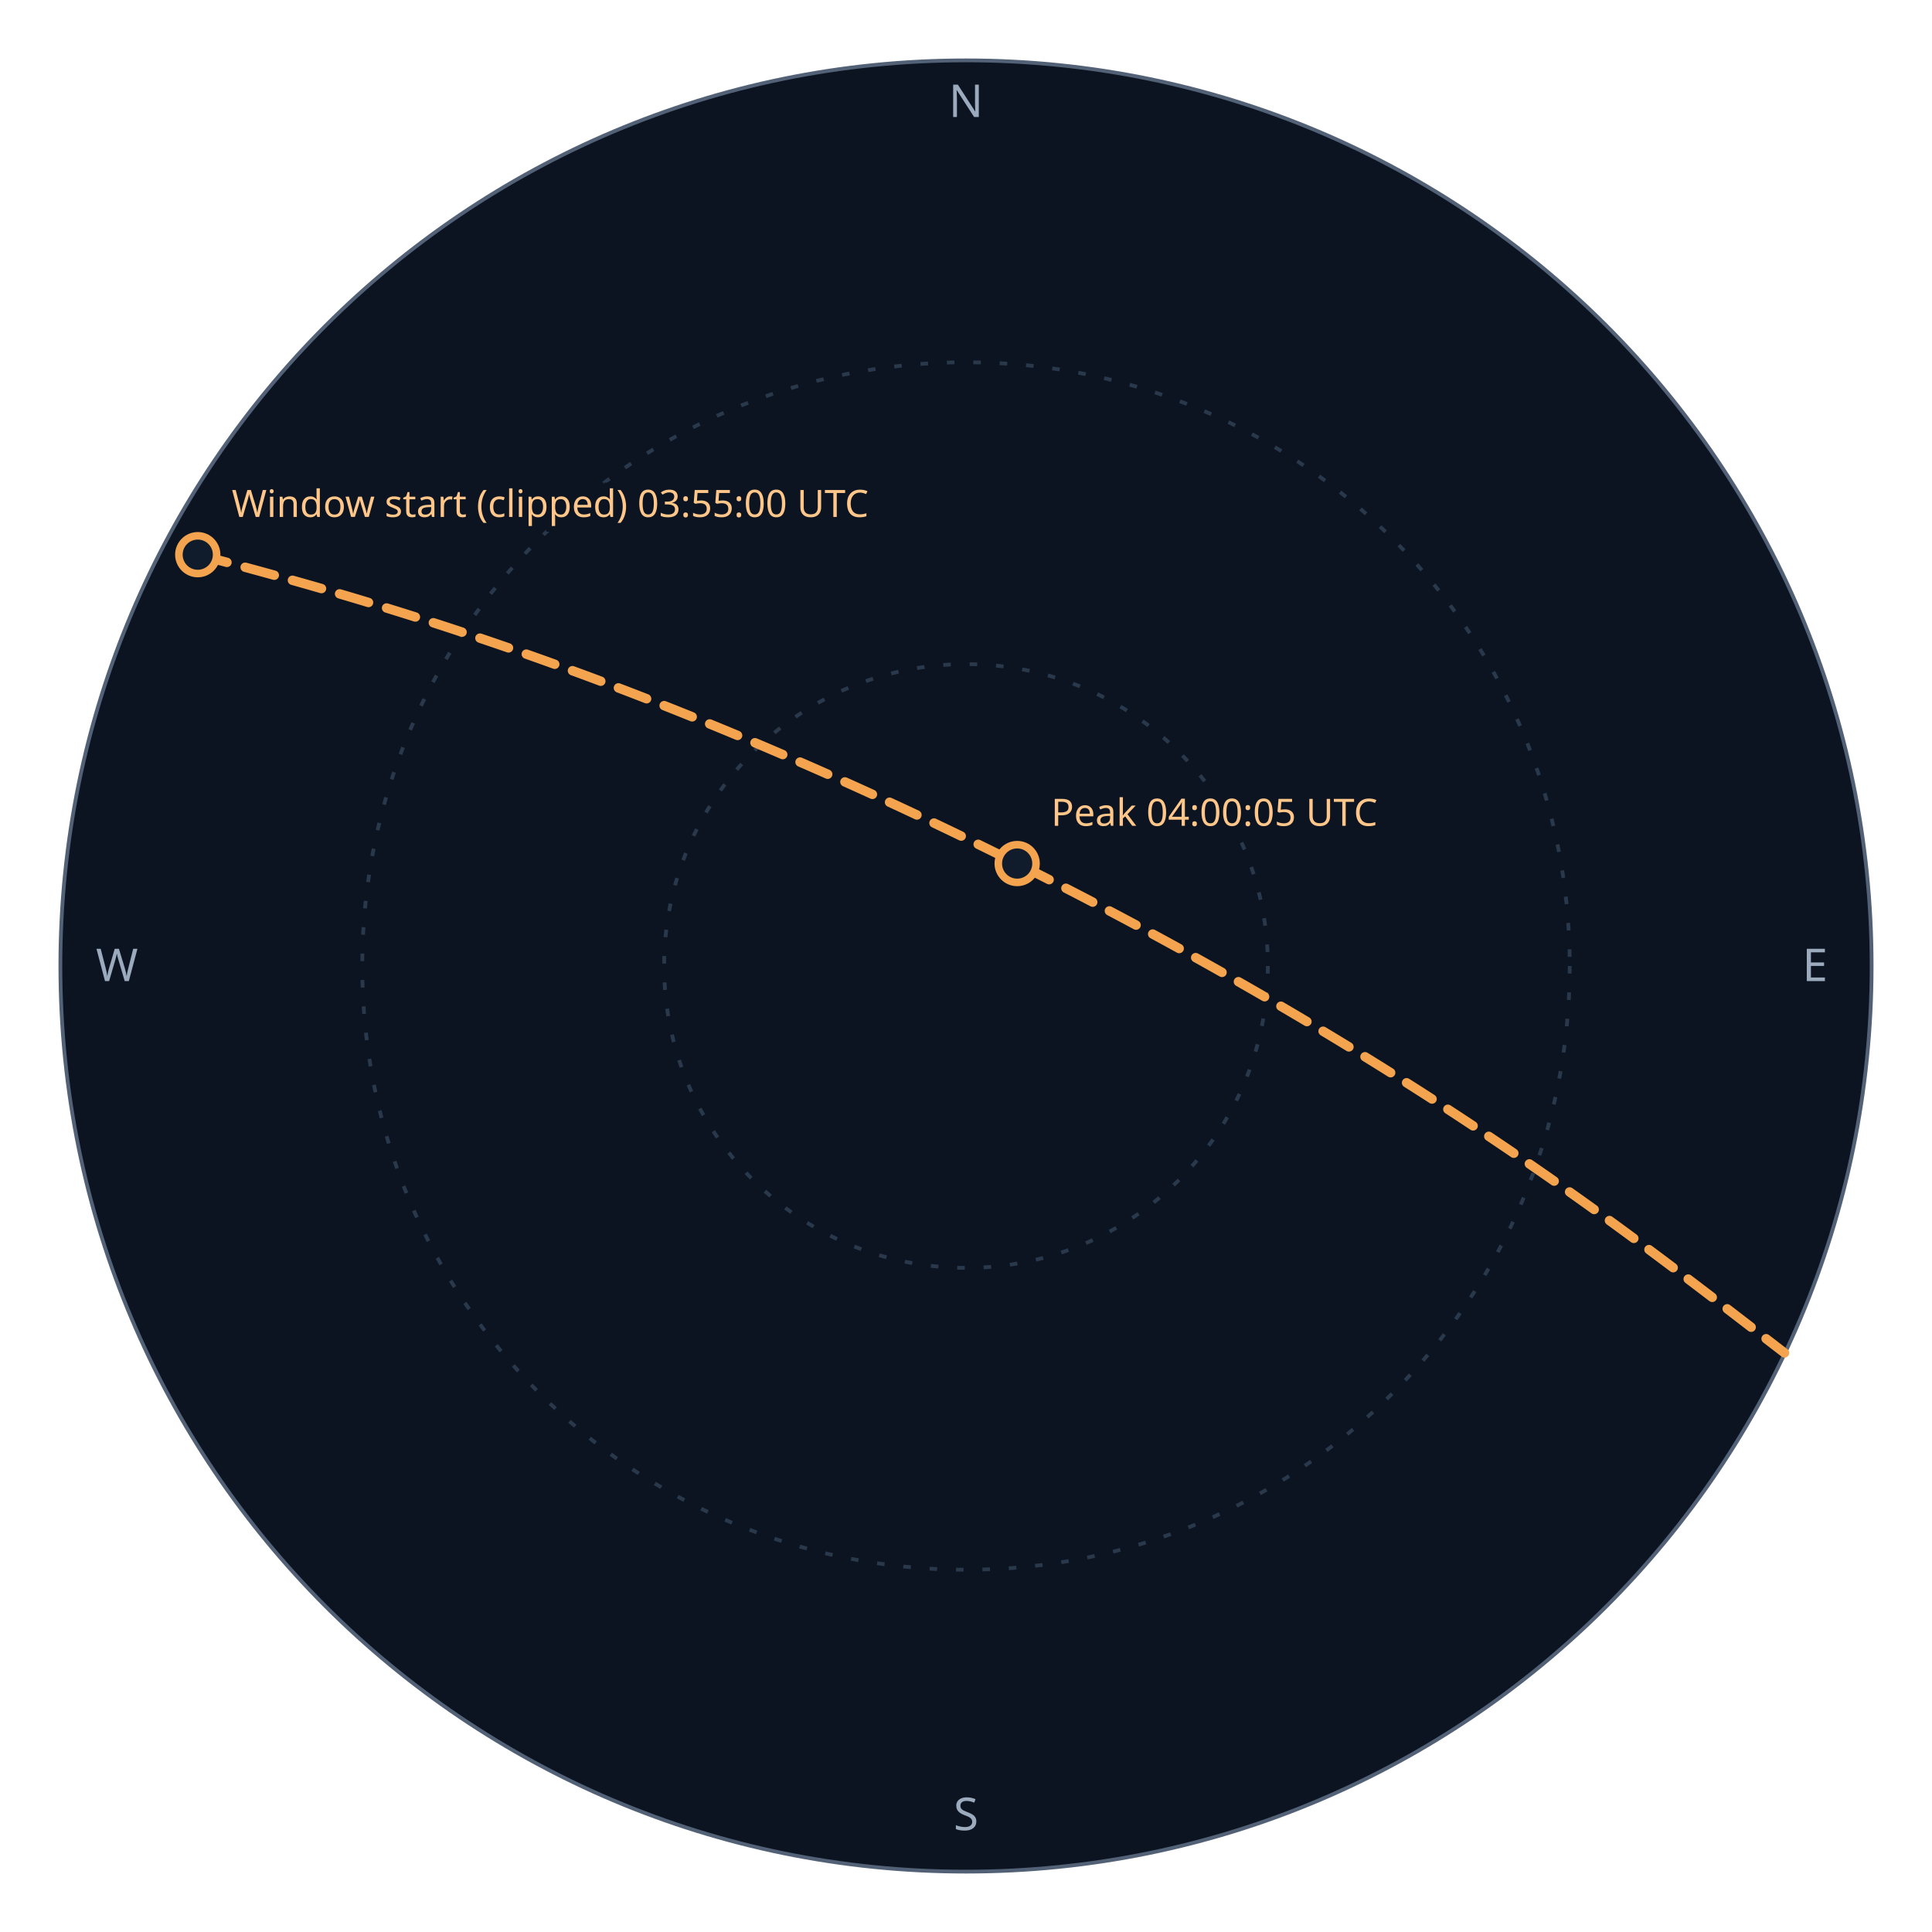
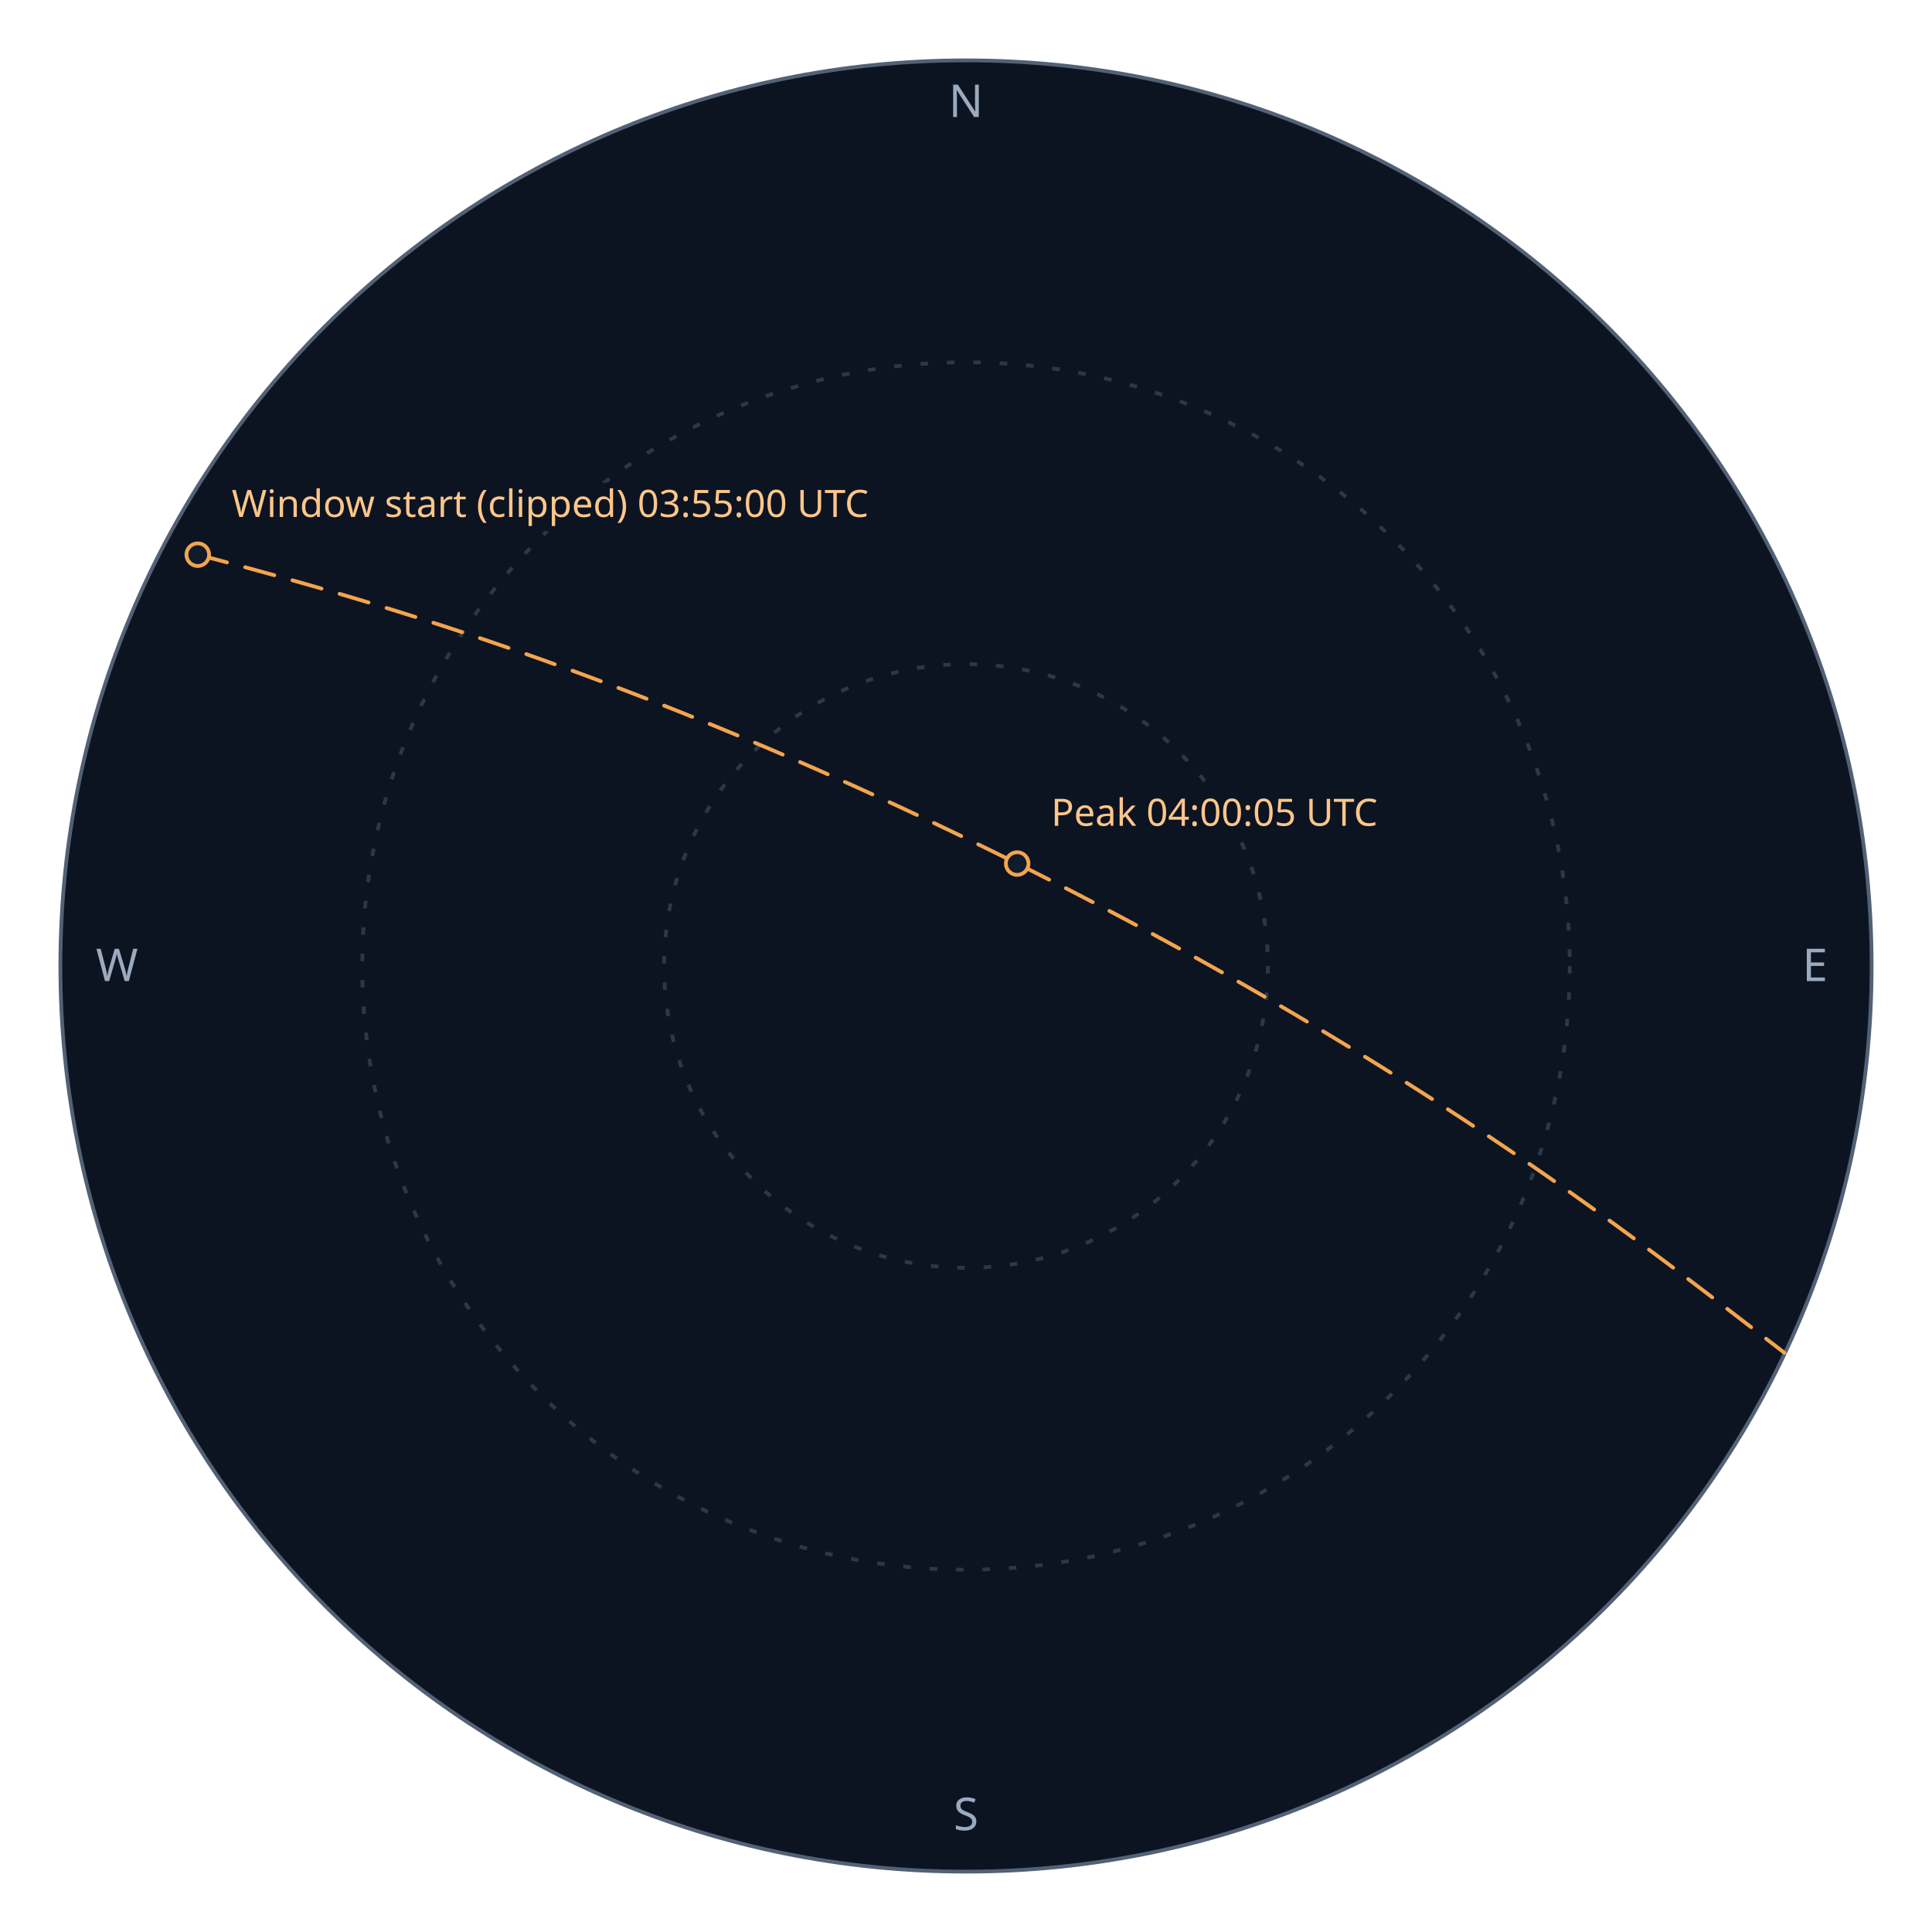
<svg xmlns="http://www.w3.org/2000/svg" viewBox="0 0 512 512" role="img" aria-label="Full angular satellite planning paths and prediction points on a fixed full-sky hemisphere" b-cd9nkyb1lk="">
  <style>.satellite-arc { margin: 1rem 0; }
.satellite-arc &gt; svg { display: block; width: min(100%, 36rem); margin-inline: auto; }
.sky-disc { fill: #0c1422; stroke: #536176; }
.sky-grid { fill: none; stroke: #29384b; stroke-dasharray: 2 5; }
.sky-axis { fill: #9caabe; font: 12px sans-serif; }
- .predicted-path { fill: none; stroke: #f4a44e; stroke-width: 2.5; stroke-dasharray: 8 5; stroke-linecap: round; stroke-linejoin: round; vector-effect: non-scaling-stroke; }
- .prediction-point { fill: #f4a44e; stroke: #f4a44e; stroke-width: 2; vector-effect: non-scaling-stroke; }
- .arc-anchor { fill: #101b2b; stroke: #f4a44e; stroke-width: 2; }
+ .predicted-path { fill: none; stroke: #f4a44e; stroke-width: 1; stroke-dasharray: 8 5; stroke-linecap: round; stroke-linejoin: round; vector-effect: non-scaling-stroke; }
+ .prediction-point { fill: #f4a44e; stroke: #f4a44e; stroke-width: 1; vector-effect: non-scaling-stroke; }
+ .arc-anchor { fill: #101b2b; stroke: #f4a44e; stroke-width: 1; }
.arc-time-label text { fill: #ffc689; stroke: #0c1422; stroke-width: 3px; paint-order: stroke; font: 10px sans-serif; }
figcaption, .anchor-facts, .satellite-arc p { font-size: .82rem; line-height: 1.6; }
.anchor-facts dt { margin-top: .6rem; font-weight: 600; }
.anchor-facts dd { margin: .2rem 0; }
.rig-preview { border: 1px solid #344258; border-radius: .5rem; padding: 1rem; }
.rig-preview svg { display: block; width: min(100%, 36rem); max-height: 30rem; margin-inline: auto; background: #0c1422; }
</style>
  <circle class="sky-disc" cx="256" cy="256" r="240" b-cd9nkyb1lk="" />
  <circle class="sky-grid" cx="256" cy="256" r="160" b-cd9nkyb1lk="" />
  <circle class="sky-grid" cx="256" cy="256" r="80" b-cd9nkyb1lk="" />
  <text class="sky-axis" x="256" y="31" text-anchor="middle" b-cd9nkyb1lk="">N</text>
  <text class="sky-axis" x="481" y="260" text-anchor="middle" b-cd9nkyb1lk="">E</text>
  <text class="sky-axis" x="256" y="485" text-anchor="middle" b-cd9nkyb1lk="">S</text>
  <text class="sky-axis" x="31" y="260" text-anchor="middle" b-cd9nkyb1lk="">W</text>
  <polyline class="predicted-path" points="52.407,146.994 52.596,147.043 52.785,147.092 52.975,147.142 53.165,147.192 53.356,147.242 53.548,147.292 53.741,147.342 53.934,147.393 54.128,147.443 54.322,147.494 54.518,147.546 54.714,147.597 54.911,147.649 55.108,147.7 55.307,147.753 55.506,147.805 55.706,147.857 55.906,147.91 56.108,147.963 56.31,148.016 56.513,148.07 56.717,148.124 56.921,148.178 57.127,148.232 57.333,148.286 57.54,148.341 57.748,148.396 57.957,148.451 58.166,148.507 58.377,148.562 58.588,148.618 58.8,148.675 59.014,148.731 59.228,148.788 59.443,148.845 59.658,148.903 59.875,148.96 60.093,149.018 60.312,149.077 60.531,149.135 60.752,149.194 60.974,149.253 61.196,149.313 61.42,149.372 61.644,149.432 61.87,149.493 62.097,149.554 62.324,149.615 62.553,149.676 62.783,149.738 63.014,149.8 63.246,149.862 63.479,149.925 63.713,149.988 63.948,150.051 64.185,150.115 64.422,150.179 64.661,150.243 64.901,150.308 65.142,150.373 65.384,150.439 65.628,150.505 65.872,150.571 66.118,150.637 66.366,150.705 66.614,150.772 66.864,150.84 67.115,150.908 67.367,150.977 67.621,151.046 67.876,151.115 68.132,151.185 68.39,151.256 68.649,151.326 68.909,151.398 69.171,151.469 69.435,151.541 69.699,151.614 69.966,151.687 70.233,151.761 70.503,151.835 70.773,151.909 71.046,151.984 71.319,152.059 71.595,152.135 71.872,152.212 72.15,152.289 72.43,152.366 72.712,152.444 72.996,152.523 73.281,152.602 73.568,152.682 73.856,152.762 74.147,152.843 74.439,152.924 74.733,153.006 75.028,153.088 75.326,153.171 75.625,153.255 75.927,153.339 76.23,153.424 76.535,153.51 76.842,153.596 77.151,153.683 77.462,153.77 77.775,153.858 78.09,153.947 78.407,154.037 78.727,154.127 79.048,154.218 79.372,154.309 79.697,154.402 80.025,154.495 80.356,154.588 80.688,154.683 81.023,154.778 81.36,154.874 81.699,154.971 82.041,155.069 82.386,155.167 82.732,155.267 83.082,155.367 83.433,155.468 83.788,155.57 84.144,155.673 84.504,155.776 84.866,155.881 85.231,155.986 85.599,156.092 85.969,156.2 86.342,156.308 86.718,156.417 87.097,156.528 87.479,156.639 87.864,156.751 88.252,156.864 88.643,156.979 89.037,157.094 89.434,157.211 89.834,157.328 90.237,157.447 90.644,157.567 91.054,157.688 91.468,157.81 91.885,157.934 92.305,158.058 92.729,158.184 93.157,158.311 93.588,158.44 94.022,158.569 94.461,158.7 94.903,158.833 95.349,158.967 95.799,159.102 96.253,159.238 96.711,159.376 97.173,159.516 97.639,159.657 98.11,159.799 98.584,159.943 99.063,160.089 99.547,160.236 100.034,160.385 100.527,160.535 101.024,160.688 101.525,160.841 102.032,160.997 102.543,161.154 103.059,161.314 103.58,161.475 104.106,161.638 104.637,161.803 105.173,161.969 105.715,162.138 106.262,162.309 106.814,162.482 107.372,162.657 107.935,162.834 108.505,163.013 109.08,163.194 109.661,163.378 110.248,163.564 110.841,163.752 111.44,163.943 112.045,164.136 112.657,164.332 113.275,164.53 113.9,164.731 114.532,164.934 115.17,165.14 115.816,165.349 116.468,165.56 117.127,165.775 117.794,165.992 118.468,166.212 119.15,166.435 119.839,166.662 120.536,166.891 121.241,167.123 121.954,167.359 122.675,167.598 123.404,167.841 124.141,168.087 124.888,168.336 125.642,168.589 126.406,168.846 127.178,169.106 127.96,169.37 128.751,169.638 129.551,169.91 130.361,170.186 131.181,170.466 132.01,170.75 132.85,171.039 133.699,171.332 134.559,171.629 135.43,171.931 136.311,172.238 137.203,172.549 138.106,172.865 139.02,173.186 139.945,173.512 140.882,173.843 141.831,174.179 142.792,174.521 143.765,174.868 144.75,175.22 145.747,175.578 146.757,175.942 147.78,176.312 148.816,176.687 149.865,177.069 150.927,177.457 152.003,177.851 153.093,178.252 154.196,178.659 155.314,179.073 156.446,179.494 157.592,179.921 158.753,180.356 159.929,180.798 161.12,181.247 162.326,181.703 163.548,182.167 164.785,182.639 166.037,183.118 167.306,183.606 168.591,184.101 169.891,184.605 171.208,185.117 172.542,185.637 173.892,186.166 175.259,186.704 176.643,187.25 178.044,187.805 179.461,188.37 180.896,188.943 182.349,189.526 183.818,190.119 185.305,190.72 186.809,191.332 188.331,191.953 189.871,192.584 191.427,193.225 193.002,193.875 194.594,194.536 196.203,195.207 197.829,195.888 199.473,196.58 201.134,197.281 202.813,197.993 204.508,198.716 206.22,199.449 207.948,200.192 209.693,200.946 211.454,201.71 213.231,202.484 215.024,203.269 216.832,204.064 218.655,204.87 220.493,205.686 222.345,206.512 224.211,207.347 226.091,208.193 227.983,209.049 229.888,209.914 231.806,210.789 233.734,211.673 235.674,212.567 237.624,213.469 239.584,214.38 241.553,215.3 243.531,216.228 245.517,217.164 247.51,218.108 249.509,219.059 251.514,220.018 253.525,220.984 255.539,221.956 257.558,222.934 259.579,223.919 261.602,224.909 263.626,225.904 265.651,226.904 267.676,227.909 269.561,228.848 271.583,229.86 273.602,230.876 275.618,231.894 277.63,232.915 279.636,233.938 281.637,234.963 283.632,235.989 285.62,237.016 287.599,238.044 289.571,239.071 291.532,240.099 293.484,241.125 295.426,242.151 297.356,243.175 299.275,244.197 301.181,245.217 303.074,246.235 304.954,247.25 306.82,248.261 308.671,249.269 310.508,250.273 312.329,251.272 314.135,252.267 315.925,253.257 317.698,254.243 319.455,255.222 321.194,256.197 322.917,257.165 324.622,258.127 326.309,259.083 327.978,260.033 329.63,260.976 331.263,261.912 332.878,262.841 334.474,263.762 336.052,264.677 337.612,265.584 339.153,266.483 340.675,267.375 342.179,268.259 343.664,269.135 345.131,270.004 346.579,270.864 348.009,271.716 349.42,272.56 350.813,273.396 352.188,274.224 353.545,275.043 354.884,275.854 356.205,276.658 357.509,277.452 358.795,278.239 360.064,279.017 361.315,279.788 362.55,280.55 363.768,281.304 364.969,282.05 366.154,282.787 367.322,283.517 368.474,284.239 369.611,284.953 370.732,285.658 371.837,286.357 372.927,287.047 374.002,287.729 375.062,288.404 376.108,289.072 377.139,289.732 378.156,290.384 379.158,291.029 380.148,291.667 381.123,292.298 382.085,292.921 383.034,293.538 383.97,294.147 384.893,294.75 385.804,295.345 386.702,295.934 387.588,296.517 388.462,297.092 389.324,297.662 390.175,298.224 391.014,298.781 391.842,299.331 392.66,299.875 393.466,300.413 394.261,300.945 395.047,301.471 395.822,301.992 396.586,302.506 397.341,303.015 398.086,303.518 398.822,304.016 399.548,304.508 400.265,304.994 400.972,305.476 401.671,305.952 402.361,306.423 403.042,306.889 403.715,307.35 404.379,307.806 405.036,308.257 405.684,308.704 406.324,309.145 406.956,309.582 407.581,310.015 408.198,310.443 408.808,310.866 409.411,311.285 410.006,311.7 410.594,312.11 411.176,312.517 411.751,312.919 412.319,313.317 412.88,313.711 413.435,314.101 413.984,314.487 414.527,314.869 415.063,315.248 415.593,315.622 416.118,315.993 416.637,316.361 417.15,316.725 417.657,317.085 418.159,317.442 418.655,317.796 419.146,318.146 419.632,318.492 420.113,318.836 420.588,319.176 421.059,319.513 421.525,319.847 421.985,320.178 422.442,320.506 422.893,320.831 423.34,321.153 423.782,321.472 424.22,321.788 424.653,322.101 425.083,322.412 425.508,322.72 425.928,323.025 426.345,323.327 426.758,323.627 427.166,323.924 427.571,324.218 427.972,324.51 428.369,324.8 428.762,325.087 429.152,325.372 429.538,325.654 429.921,325.934 430.3,326.212 430.675,326.487 431.047,326.76 431.416,327.031 431.782,327.3 432.144,327.566 432.503,327.83 432.859,328.093 433.212,328.353 433.562,328.611 433.908,328.867 434.252,329.121 434.593,329.373 434.931,329.623 435.266,329.872 435.599,330.118 435.928,330.362 436.255,330.605 436.58,330.846 436.901,331.085 437.22,331.322 437.537,331.558 437.851,331.792 438.162,332.024 438.471,332.254 438.778,332.483 439.082,332.71 439.384,332.935 439.683,333.159 439.981,333.382 440.276,333.602 440.569,333.822 440.859,334.039 441.148,334.256 441.434,334.47 441.718,334.684 442,334.895 442.28,335.106 442.559,335.315 442.835,335.522 443.109,335.729 443.381,335.933 443.651,336.137 443.92,336.339 444.186,336.54 444.451,336.74 444.714,336.938 444.975,337.135 445.234,337.331 445.492,337.526 445.748,337.719 446.002,337.911 446.255,338.102 446.506,338.292 446.755,338.481 447.003,338.668 447.249,338.854 447.493,339.04 447.736,339.224 447.977,339.407 448.217,339.589 448.456,339.77 448.693,339.95 448.928,340.128 449.162,340.306 449.395,340.483 449.626,340.659 449.856,340.834 450.084,341.007 450.311,341.18 450.537,341.352 450.761,341.523 450.985,341.693 451.206,341.862 451.427,342.03 451.646,342.197 451.864,342.363 452.081,342.529 452.297,342.693 452.511,342.857 452.725,343.019 452.937,343.181 453.148,343.342 453.357,343.502 453.566,343.662 453.773,343.82 453.98,343.978 454.185,344.135 454.389,344.291 454.593,344.447 454.795,344.601 454.996,344.755 455.196,344.908 455.395,345.06 455.593,345.212 455.79,345.363 455.986,345.513 456.181,345.662 456.375,345.811 456.568,345.959 456.76,346.106 456.952,346.253 457.142,346.399 457.331,346.544 457.52,346.689 457.707,346.832 457.894,346.976 458.08,347.118 458.265,347.26 458.449,347.401 458.632,347.542 458.815,347.682 458.996,347.822 459.177,347.96 459.357,348.099 459.536,348.236 459.715,348.373 459.892,348.509 460.069,348.645 460.245,348.781 460.42,348.915 460.595,349.049 460.769,349.183 460.942,349.316 461.114,349.448 461.286,349.58 461.456,349.711 461.627,349.842 461.796,349.973 461.965,350.102 462.133,350.232 462.3,350.36 462.467,350.488 462.633,350.616 462.798,350.743 462.963,350.87 463.127,350.996 463.29,351.122 463.453,351.247 463.615,351.372 463.777,351.496 463.938,351.62 464.098,351.743 464.258,351.866 464.417,351.989 464.575,352.111 464.733,352.232 464.89,352.353 465.047,352.474 465.203,352.594 465.359,352.714 465.514,352.833 465.668,352.952 465.822,353.07 465.976,353.188 466.128,353.306 466.281,353.423 466.432,353.54 466.584,353.656 466.734,353.772 466.885,353.888 467.034,354.003 467.183,354.118 467.332,354.233 467.48,354.347 467.628,354.46 467.775,354.574 467.922,354.687 468.068,354.799 468.214,354.911 468.359,355.023 468.504,355.135 468.648,355.246 468.792,355.356 468.935,355.467 469.078,355.577 469.221,355.686 469.363,355.796 469.504,355.905 469.646,356.013 469.786,356.122 469.927,356.23 470.067,356.337 470.206,356.445 470.345,356.552 470.484,356.658 470.622,356.765 470.76,356.871 470.897,356.977 471.034,357.082 471.171,357.187 471.307,357.292 471.443,357.396 471.578,357.501 471.713,357.605 471.848,357.708 471.982,357.811 472.116,357.914 472.25,358.017 472.383,358.12 472.516,358.222 472.648,358.324 472.78,358.425 472.912,358.526" b-cd9nkyb1lk="" />
-   <circle class="arc-anchor" cx="52.407" cy="146.994" r="5" b-cd9nkyb1lk="" />
-   <circle class="arc-anchor" cx="269.561" cy="228.848" r="5" b-cd9nkyb1lk="" />
+   <circle class="arc-anchor" cx="52.407" cy="146.994" r="3" b-cd9nkyb1lk="" />
+   <circle class="arc-anchor" cx="269.561" cy="228.848" r="3" b-cd9nkyb1lk="" />
  <g class="arc-time-label" b-cd9nkyb1lk="">
    <text x="61.407" y="136.994" b-cd9nkyb1lk="">Window start (clipped) 03:55:00 UTC</text>
  </g>
  <g class="arc-time-label" b-cd9nkyb1lk="">
    <text x="278.561" y="218.848" b-cd9nkyb1lk="">Peak 04:00:05 UTC</text>
  </g>
</svg>
